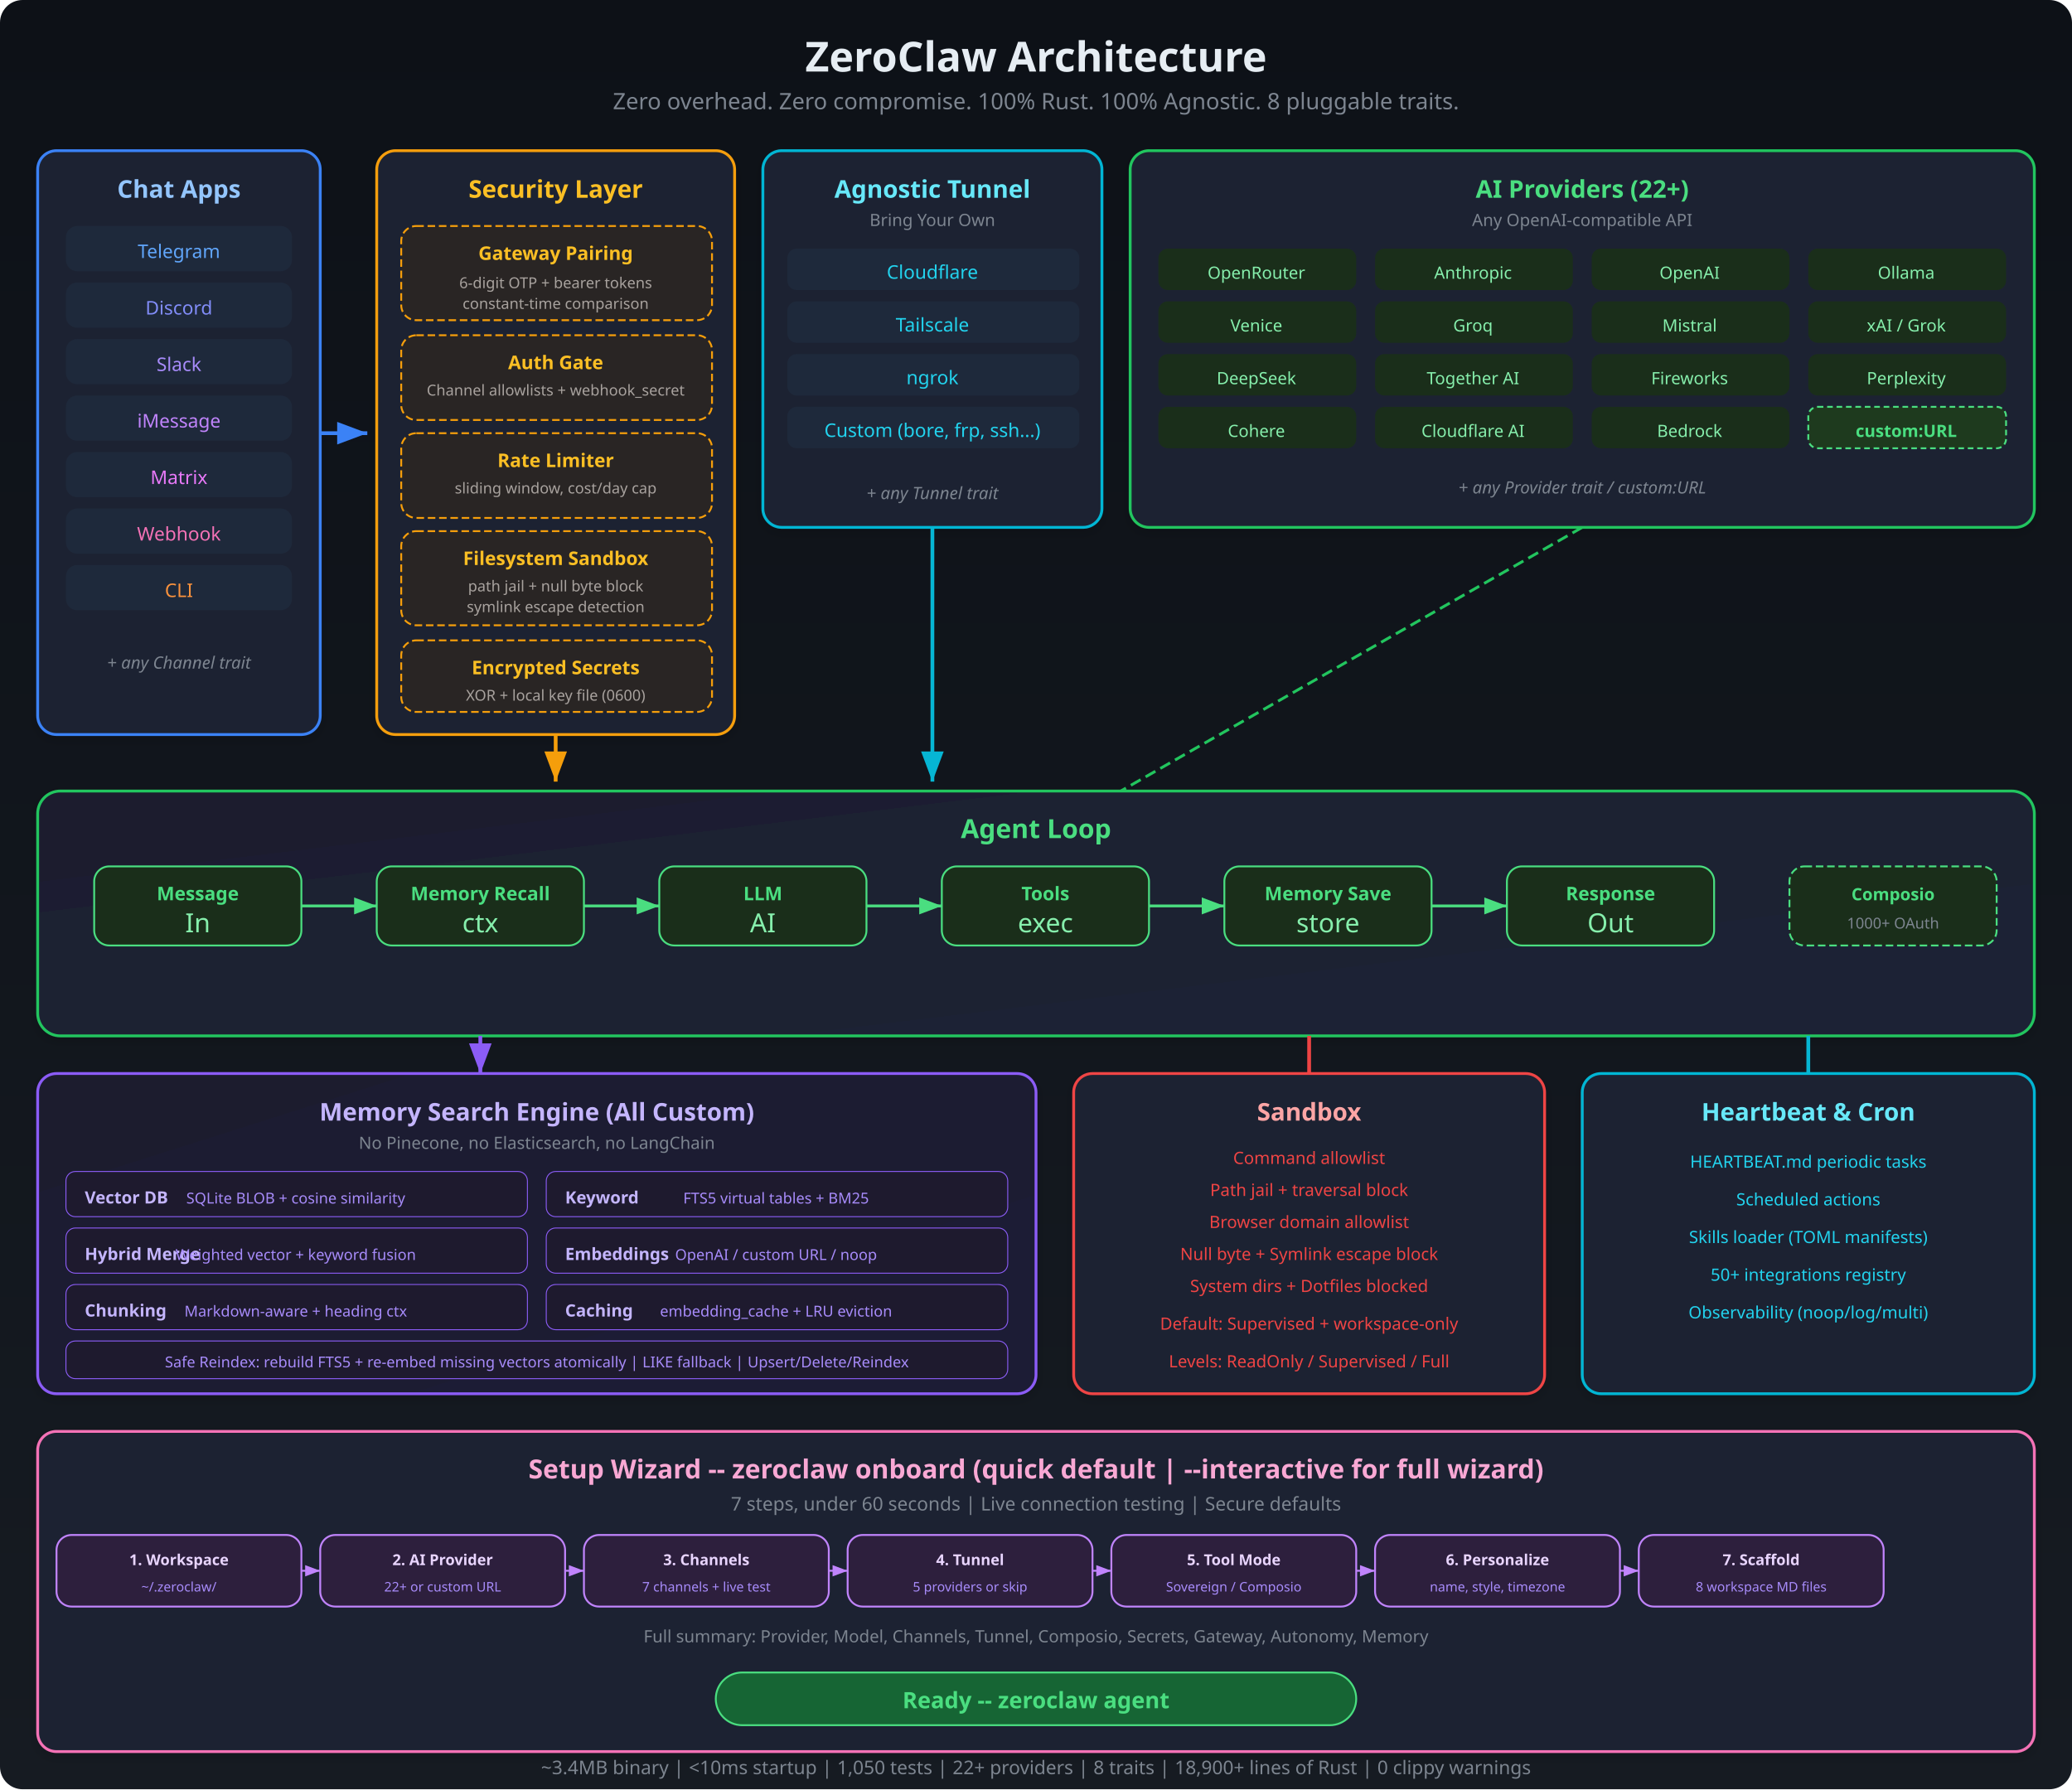
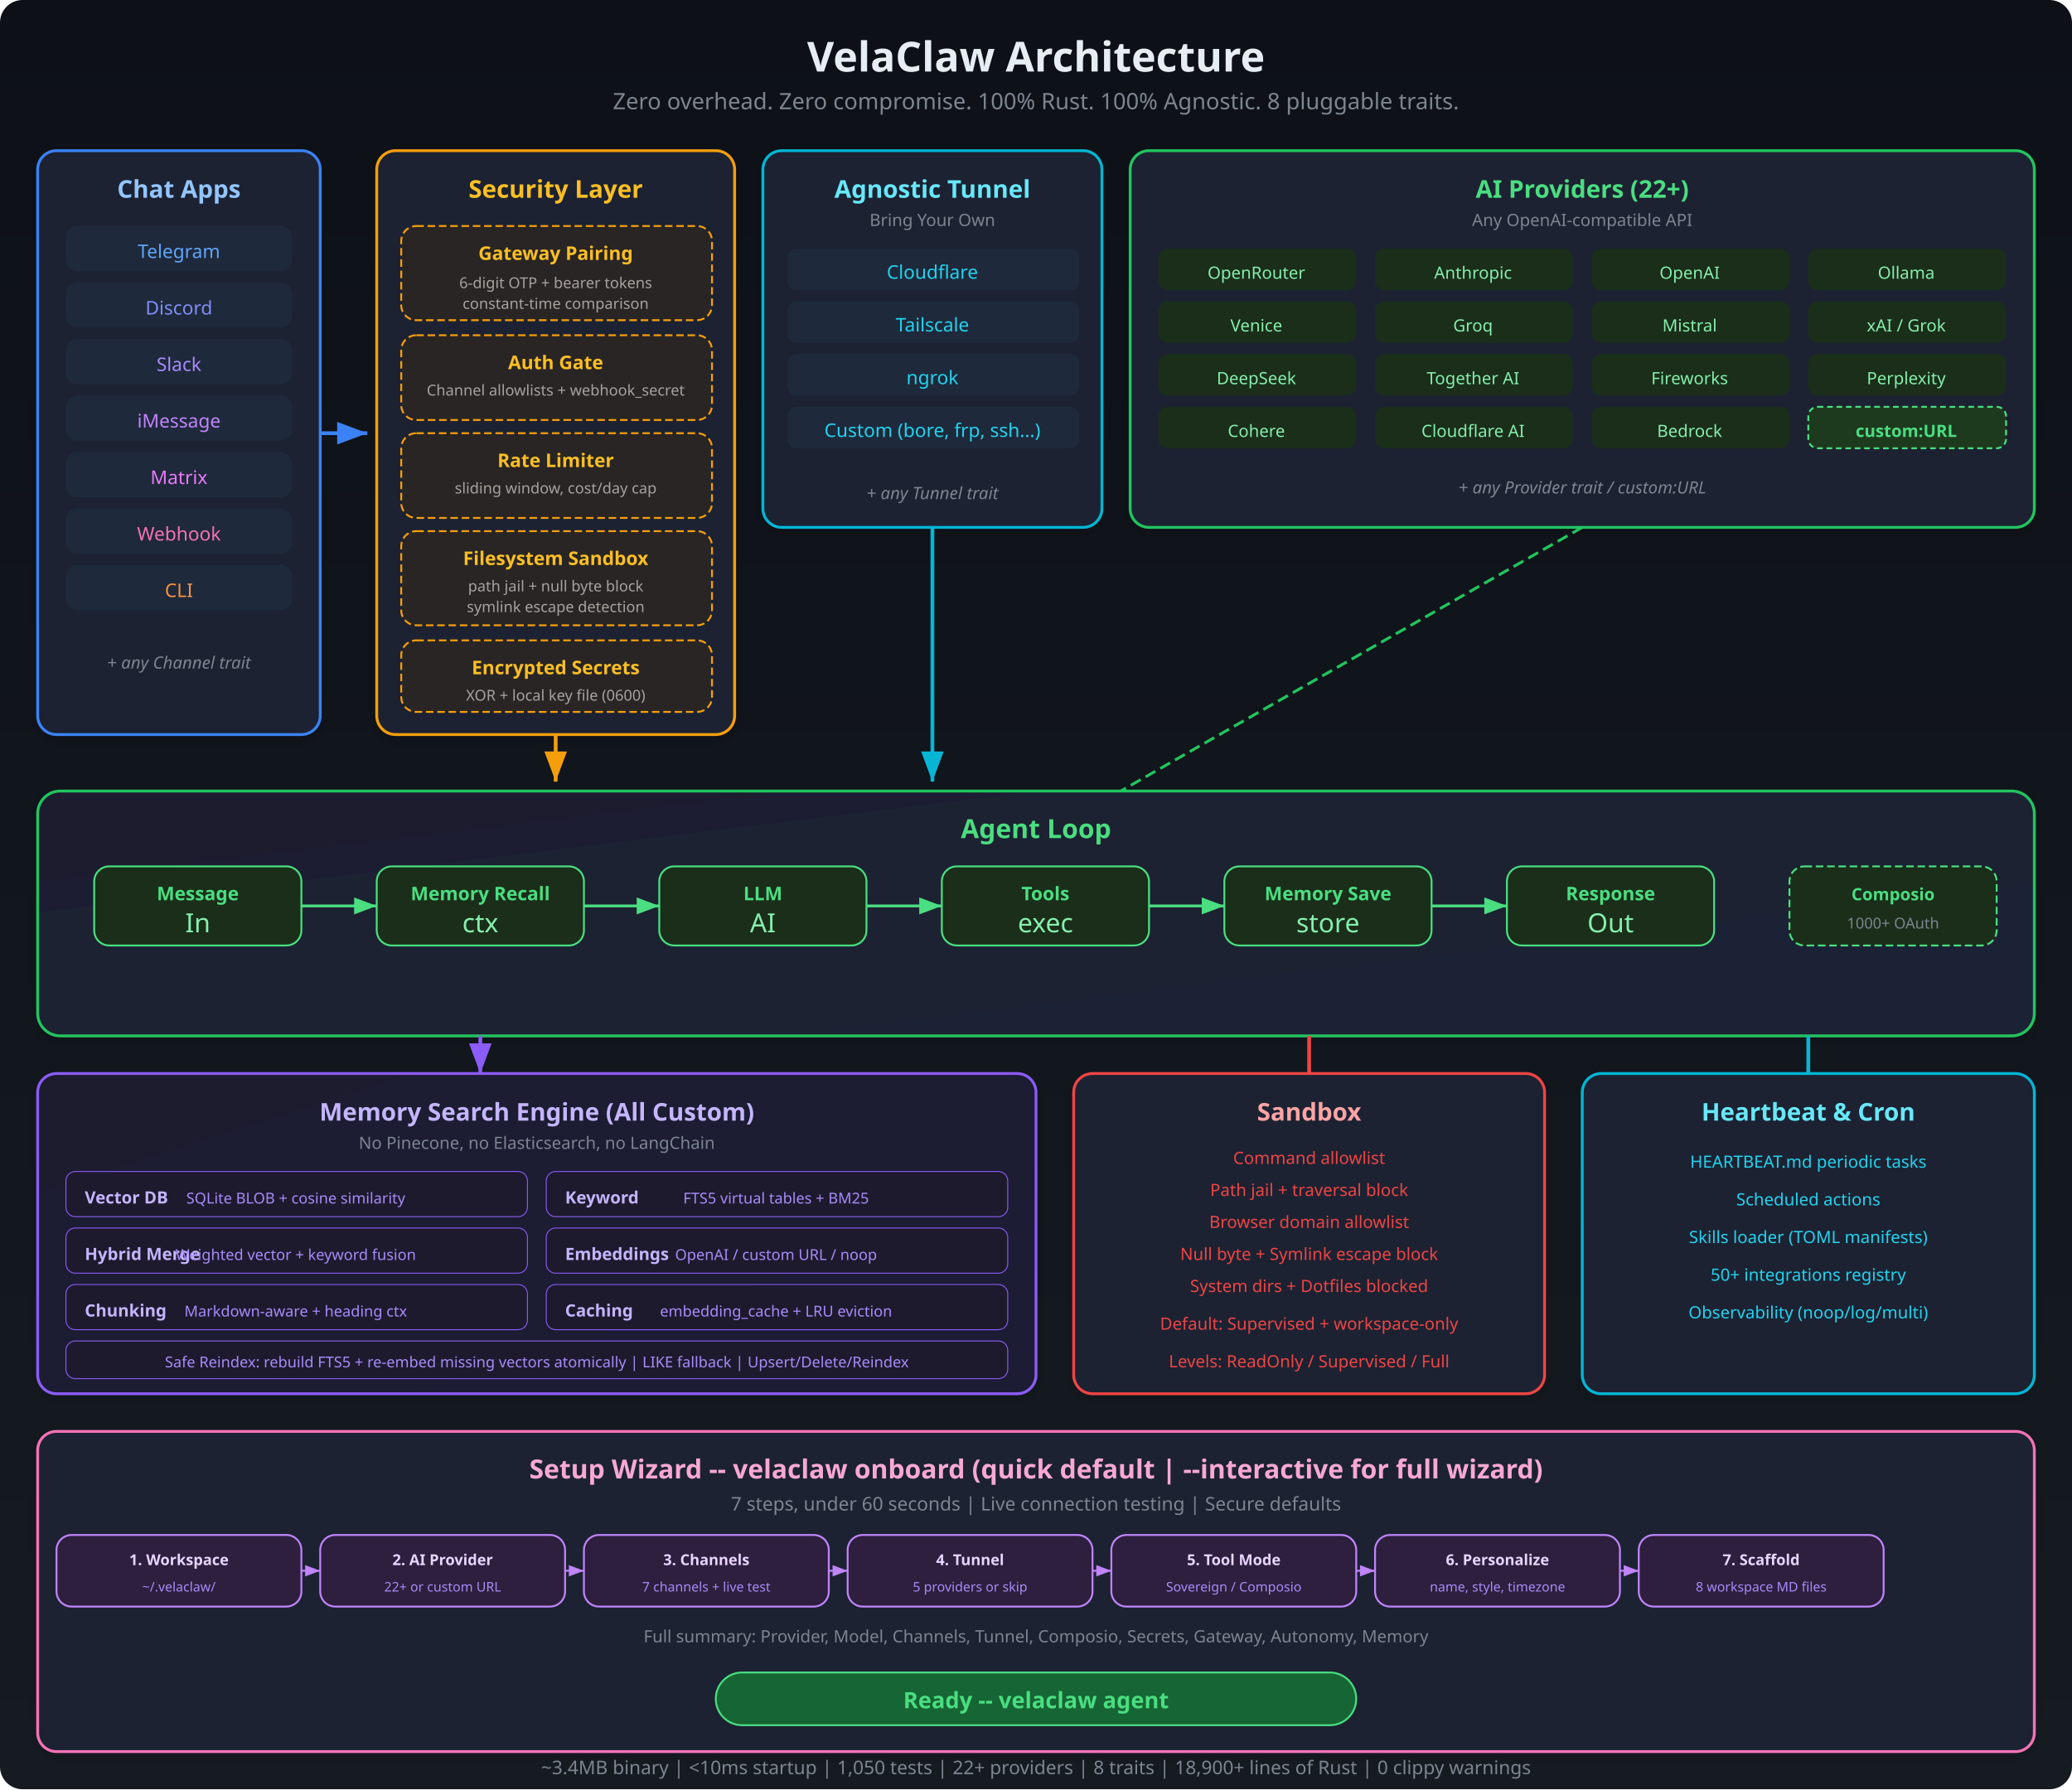
<svg xmlns="http://www.w3.org/2000/svg" viewBox="0 0 1100 950" font-family="'Segoe UI', system-ui, -apple-system, sans-serif">
  <defs>
    <filter id="shadow" x="-4%" y="-4%" width="108%" height="108%">
      <feDropShadow dx="0" dy="2" stdDeviation="3" flood-opacity="0.15" />
    </filter>
    <linearGradient id="bgGrad" x1="0" y1="0" x2="0" y2="1">
      <stop offset="0%" stop-color="#0d1117" />
      <stop offset="100%" stop-color="#161b22" />
    </linearGradient>
    <linearGradient id="agentGrad" x1="0" y1="0" x2="1" y2="1">
      <stop offset="0%" stop-color="#1a1e2e" />
      <stop offset="100%" stop-color="#1e2436" />
    </linearGradient>
    <linearGradient id="memGrad" x1="0" y1="0" x2="1" y2="1">
      <stop offset="0%" stop-color="#1a1a2e" />
      <stop offset="100%" stop-color="#1e1e36" />
    </linearGradient>
    <marker id="arrowBlue" markerWidth="8" markerHeight="6" refX="8" refY="3" orient="auto">
      <path d="M0,0 L8,3 L0,6" fill="#3b82f6" />
    </marker>
    <marker id="arrowAmber" markerWidth="8" markerHeight="6" refX="8" refY="3" orient="auto">
      <path d="M0,0 L8,3 L0,6" fill="#f59e0b" />
    </marker>
    <marker id="arrowGreen" markerWidth="8" markerHeight="6" refX="8" refY="3" orient="auto">
      <path d="M0,0 L8,3 L0,6" fill="#4ade80" />
    </marker>
    <marker id="arrowCyan" markerWidth="8" markerHeight="6" refX="8" refY="3" orient="auto">
      <path d="M0,0 L8,3 L0,6" fill="#06b6d4" />
    </marker>
    <marker id="arrowPurple" markerWidth="8" markerHeight="6" refX="8" refY="3" orient="auto">
      <path d="M0,0 L8,3 L0,6" fill="#c084fc" />
    </marker>
    <marker id="arrowViolet" markerWidth="8" markerHeight="6" refX="8" refY="3" orient="auto">
      <path d="M0,0 L8,3 L0,6" fill="#8b5cf6" />
    </marker>
  </defs>
  <rect width="1100" height="950" rx="12" fill="url(#bgGrad)" />
-   <text x="550" y="38" text-anchor="middle" fill="#e6edf3" font-size="22" font-weight="700">ZeroClaw Architecture</text>
+   <text x="550" y="38" text-anchor="middle" fill="#e6edf3" font-size="22" font-weight="700">VelaClaw Architecture</text>
  <text x="550" y="58" text-anchor="middle" fill="#7d8590" font-size="12">Zero overhead. Zero compromise. 100% Rust. 100% Agnostic. 8 pluggable traits.</text>
  <rect x="20" y="80" width="150" height="310" rx="10" fill="#1c2333" stroke="#3b82f6" stroke-width="1.5" filter="url(#shadow)" />
  <text x="95" y="105" text-anchor="middle" fill="#93c5fd" font-size="13" font-weight="600">Chat Apps</text>
  <rect x="35" y="120" width="120" height="24" rx="6" fill="#1e293b" />
  <text x="95" y="137" text-anchor="middle" fill="#60a5fa" font-size="10">Telegram</text>
  <rect x="35" y="150" width="120" height="24" rx="6" fill="#1e293b" />
  <text x="95" y="167" text-anchor="middle" fill="#818cf8" font-size="10">Discord</text>
  <rect x="35" y="180" width="120" height="24" rx="6" fill="#1e293b" />
  <text x="95" y="197" text-anchor="middle" fill="#a78bfa" font-size="10">Slack</text>
  <rect x="35" y="210" width="120" height="24" rx="6" fill="#1e293b" />
  <text x="95" y="227" text-anchor="middle" fill="#c084fc" font-size="10">iMessage</text>
  <rect x="35" y="240" width="120" height="24" rx="6" fill="#1e293b" />
  <text x="95" y="257" text-anchor="middle" fill="#e879f9" font-size="10">Matrix</text>
  <rect x="35" y="270" width="120" height="24" rx="6" fill="#1e293b" />
  <text x="95" y="287" text-anchor="middle" fill="#f472b6" font-size="10">Webhook</text>
  <rect x="35" y="300" width="120" height="24" rx="6" fill="#1e293b" />
  <text x="95" y="317" text-anchor="middle" fill="#fb923c" font-size="10">CLI</text>
  <text x="95" y="355" text-anchor="middle" fill="#7d8590" font-size="9" font-style="italic">+ any Channel trait</text>
  <line x1="170" y1="230" x2="195" y2="230" stroke="#3b82f6" stroke-width="2" marker-end="url(#arrowBlue)" />
  <rect x="200" y="80" width="190" height="310" rx="10" fill="#1c2333" stroke="#f59e0b" stroke-width="1.5" filter="url(#shadow)" />
  <text x="295" y="105" text-anchor="middle" fill="#fbbf24" font-size="13" font-weight="600">Security Layer</text>
  <rect x="213" y="120" width="165" height="50" rx="8" fill="#292524" stroke="#f59e0b" stroke-width="1" stroke-dasharray="4,2" />
  <text x="295" y="138" text-anchor="middle" fill="#fbbf24" font-size="10" font-weight="600">Gateway Pairing</text>
  <text x="295" y="153" text-anchor="middle" fill="#a8a29e" font-size="8">6-digit OTP + bearer tokens</text>
  <text x="295" y="164" text-anchor="middle" fill="#a8a29e" font-size="8">constant-time comparison</text>
  <rect x="213" y="178" width="165" height="45" rx="8" fill="#292524" stroke="#f59e0b" stroke-width="1" stroke-dasharray="4,2" />
  <text x="295" y="196" text-anchor="middle" fill="#fbbf24" font-size="10" font-weight="600">Auth Gate</text>
  <text x="295" y="210" text-anchor="middle" fill="#a8a29e" font-size="8">Channel allowlists + webhook_secret</text>
  <rect x="213" y="230" width="165" height="45" rx="8" fill="#292524" stroke="#f59e0b" stroke-width="1" stroke-dasharray="4,2" />
  <text x="295" y="248" text-anchor="middle" fill="#fbbf24" font-size="10" font-weight="600">Rate Limiter</text>
  <text x="295" y="262" text-anchor="middle" fill="#a8a29e" font-size="8">sliding window, cost/day cap</text>
  <rect x="213" y="282" width="165" height="50" rx="8" fill="#292524" stroke="#f59e0b" stroke-width="1" stroke-dasharray="4,2" />
  <text x="295" y="300" text-anchor="middle" fill="#fbbf24" font-size="10" font-weight="600">Filesystem Sandbox</text>
  <text x="295" y="314" text-anchor="middle" fill="#a8a29e" font-size="8">path jail + null byte block</text>
  <text x="295" y="325" text-anchor="middle" fill="#a8a29e" font-size="8">symlink escape detection</text>
  <rect x="213" y="340" width="165" height="38" rx="8" fill="#292524" stroke="#f59e0b" stroke-width="1" stroke-dasharray="4,2" />
  <text x="295" y="358" text-anchor="middle" fill="#fbbf24" font-size="10" font-weight="600">Encrypted Secrets</text>
  <text x="295" y="372" text-anchor="middle" fill="#a8a29e" font-size="8">XOR + local key file (0600)</text>
  <line x1="295" y1="390" x2="295" y2="415" stroke="#f59e0b" stroke-width="2" marker-end="url(#arrowAmber)" />
  <rect x="405" y="80" width="180" height="200" rx="10" fill="#1c2333" stroke="#06b6d4" stroke-width="1.5" filter="url(#shadow)" />
  <text x="495" y="105" text-anchor="middle" fill="#67e8f9" font-size="13" font-weight="600">Agnostic Tunnel</text>
  <text x="495" y="120" text-anchor="middle" fill="#7d8590" font-size="9">Bring Your Own</text>
  <rect x="418" y="132" width="155" height="22" rx="5" fill="#1e293b" />
  <text x="495" y="148" text-anchor="middle" fill="#22d3ee" font-size="10">Cloudflare</text>
  <rect x="418" y="160" width="155" height="22" rx="5" fill="#1e293b" />
  <text x="495" y="176" text-anchor="middle" fill="#22d3ee" font-size="10">Tailscale</text>
  <rect x="418" y="188" width="155" height="22" rx="5" fill="#1e293b" />
  <text x="495" y="204" text-anchor="middle" fill="#22d3ee" font-size="10">ngrok</text>
  <rect x="418" y="216" width="155" height="22" rx="5" fill="#1e293b" />
  <text x="495" y="232" text-anchor="middle" fill="#22d3ee" font-size="10">Custom (bore, frp, ssh...)</text>
  <text x="495" y="265" text-anchor="middle" fill="#7d8590" font-size="9" font-style="italic">+ any Tunnel trait</text>
  <line x1="495" y1="280" x2="495" y2="415" stroke="#06b6d4" stroke-width="2" marker-end="url(#arrowCyan)" />
  <rect x="600" y="80" width="480" height="200" rx="10" fill="#1c2333" stroke="#22c55e" stroke-width="1.5" filter="url(#shadow)" />
  <text x="840" y="105" text-anchor="middle" fill="#4ade80" font-size="13" font-weight="600">AI Providers (22+)</text>
  <text x="840" y="120" text-anchor="middle" fill="#7d8590" font-size="9">Any OpenAI-compatible API</text>
  <rect x="615" y="132" width="105" height="22" rx="5" fill="#1a2e1a" />
  <text x="667" y="148" text-anchor="middle" fill="#86efac" font-size="9">OpenRouter</text>
  <rect x="730" y="132" width="105" height="22" rx="5" fill="#1a2e1a" />
  <text x="782" y="148" text-anchor="middle" fill="#86efac" font-size="9">Anthropic</text>
  <rect x="845" y="132" width="105" height="22" rx="5" fill="#1a2e1a" />
  <text x="897" y="148" text-anchor="middle" fill="#86efac" font-size="9">OpenAI</text>
  <rect x="960" y="132" width="105" height="22" rx="5" fill="#1a2e1a" />
  <text x="1012" y="148" text-anchor="middle" fill="#86efac" font-size="9">Ollama</text>
  <rect x="615" y="160" width="105" height="22" rx="5" fill="#1a2e1a" />
  <text x="667" y="176" text-anchor="middle" fill="#86efac" font-size="9">Venice</text>
  <rect x="730" y="160" width="105" height="22" rx="5" fill="#1a2e1a" />
  <text x="782" y="176" text-anchor="middle" fill="#86efac" font-size="9">Groq</text>
  <rect x="845" y="160" width="105" height="22" rx="5" fill="#1a2e1a" />
  <text x="897" y="176" text-anchor="middle" fill="#86efac" font-size="9">Mistral</text>
  <rect x="960" y="160" width="105" height="22" rx="5" fill="#1a2e1a" />
  <text x="1012" y="176" text-anchor="middle" fill="#86efac" font-size="9">xAI / Grok</text>
  <rect x="615" y="188" width="105" height="22" rx="5" fill="#1a2e1a" />
  <text x="667" y="204" text-anchor="middle" fill="#86efac" font-size="9">DeepSeek</text>
  <rect x="730" y="188" width="105" height="22" rx="5" fill="#1a2e1a" />
  <text x="782" y="204" text-anchor="middle" fill="#86efac" font-size="9">Together AI</text>
  <rect x="845" y="188" width="105" height="22" rx="5" fill="#1a2e1a" />
  <text x="897" y="204" text-anchor="middle" fill="#86efac" font-size="9">Fireworks</text>
  <rect x="960" y="188" width="105" height="22" rx="5" fill="#1a2e1a" />
  <text x="1012" y="204" text-anchor="middle" fill="#86efac" font-size="9">Perplexity</text>
  <rect x="615" y="216" width="105" height="22" rx="5" fill="#1a2e1a" />
  <text x="667" y="232" text-anchor="middle" fill="#86efac" font-size="9">Cohere</text>
  <rect x="730" y="216" width="105" height="22" rx="5" fill="#1a2e1a" />
  <text x="782" y="232" text-anchor="middle" fill="#86efac" font-size="9">Cloudflare AI</text>
  <rect x="845" y="216" width="105" height="22" rx="5" fill="#1a2e1a" />
  <text x="897" y="232" text-anchor="middle" fill="#86efac" font-size="9">Bedrock</text>
  <rect x="960" y="216" width="105" height="22" rx="5" fill="#1e3a1e" stroke="#4ade80" stroke-width="1" stroke-dasharray="3,2" />
  <text x="1012" y="232" text-anchor="middle" fill="#4ade80" font-size="9" font-weight="600">custom:URL</text>
  <text x="840" y="262" text-anchor="middle" fill="#7d8590" font-size="9" font-style="italic">+ any Provider trait / custom:URL</text>
  <line x1="840" y1="280" x2="560" y2="440" stroke="#22c55e" stroke-width="1.5" stroke-dasharray="6,3" marker-end="url(#arrowGreen)" />
  <rect x="20" y="420" width="1060" height="130" rx="12" fill="url(#agentGrad)" stroke="#22c55e" stroke-width="1.5" filter="url(#shadow)" />
  <text x="550" y="445" text-anchor="middle" fill="#4ade80" font-size="14" font-weight="700">Agent Loop</text>
  <rect x="50" y="460" width="110" height="42" rx="8" fill="#1a2e1a" stroke="#4ade80" stroke-width="1" />
  <text x="105" y="478" text-anchor="middle" fill="#4ade80" font-size="10" font-weight="600">Message</text>
  <text x="105" y="495" text-anchor="middle" fill="#86efac" font-size="14">In</text>
  <rect x="200" y="460" width="110" height="42" rx="8" fill="#1a2e1a" stroke="#4ade80" stroke-width="1" />
  <text x="255" y="478" text-anchor="middle" fill="#4ade80" font-size="10" font-weight="600">Memory Recall</text>
  <text x="255" y="495" text-anchor="middle" fill="#86efac" font-size="14">ctx</text>
  <rect x="350" y="460" width="110" height="42" rx="8" fill="#1a2e1a" stroke="#4ade80" stroke-width="1" />
  <text x="405" y="478" text-anchor="middle" fill="#4ade80" font-size="10" font-weight="600">LLM</text>
  <text x="405" y="495" text-anchor="middle" fill="#86efac" font-size="14">AI</text>
  <rect x="500" y="460" width="110" height="42" rx="8" fill="#1a2e1a" stroke="#4ade80" stroke-width="1" />
  <text x="555" y="478" text-anchor="middle" fill="#4ade80" font-size="10" font-weight="600">Tools</text>
  <text x="555" y="495" text-anchor="middle" fill="#86efac" font-size="14">exec</text>
  <rect x="650" y="460" width="110" height="42" rx="8" fill="#1a2e1a" stroke="#4ade80" stroke-width="1" />
  <text x="705" y="478" text-anchor="middle" fill="#4ade80" font-size="10" font-weight="600">Memory Save</text>
  <text x="705" y="495" text-anchor="middle" fill="#86efac" font-size="14">store</text>
  <rect x="800" y="460" width="110" height="42" rx="8" fill="#1a2e1a" stroke="#4ade80" stroke-width="1" />
  <text x="855" y="478" text-anchor="middle" fill="#4ade80" font-size="10" font-weight="600">Response</text>
  <text x="855" y="495" text-anchor="middle" fill="#86efac" font-size="14">Out</text>
  <rect x="950" y="460" width="110" height="42" rx="8" fill="#1a2e1a" stroke="#4ade80" stroke-width="1" stroke-dasharray="4,2" />
  <text x="1005" y="478" text-anchor="middle" fill="#4ade80" font-size="9" font-weight="600">Composio</text>
  <text x="1005" y="493" text-anchor="middle" fill="#7d8590" font-size="8">1000+ OAuth</text>
  <line x1="160" y1="481" x2="200" y2="481" stroke="#4ade80" stroke-width="1.5" marker-end="url(#arrowGreen)" />
  <line x1="310" y1="481" x2="350" y2="481" stroke="#4ade80" stroke-width="1.5" marker-end="url(#arrowGreen)" />
  <line x1="460" y1="481" x2="500" y2="481" stroke="#4ade80" stroke-width="1.5" marker-end="url(#arrowGreen)" />
  <line x1="610" y1="481" x2="650" y2="481" stroke="#4ade80" stroke-width="1.5" marker-end="url(#arrowGreen)" />
  <line x1="760" y1="481" x2="800" y2="481" stroke="#4ade80" stroke-width="1.5" marker-end="url(#arrowGreen)" />
  <rect x="20" y="570" width="530" height="170" rx="10" fill="url(#memGrad)" stroke="#8b5cf6" stroke-width="1.5" filter="url(#shadow)" />
  <text x="285" y="595" text-anchor="middle" fill="#c4b5fd" font-size="13" font-weight="700">Memory Search Engine (All Custom)</text>
  <text x="285" y="610" text-anchor="middle" fill="#7d8590" font-size="9">No Pinecone, no Elasticsearch, no LangChain</text>
  <rect x="35" y="622" width="245" height="24" rx="5" fill="#1e1a2e" stroke="#8b5cf6" stroke-width="0.5" />
  <text x="45" y="639" fill="#c4b5fd" font-size="9" font-weight="600">Vector DB</text>
  <text x="157" y="639" text-anchor="middle" fill="#a78bfa" font-size="8">SQLite BLOB + cosine similarity</text>
  <rect x="290" y="622" width="245" height="24" rx="5" fill="#1e1a2e" stroke="#8b5cf6" stroke-width="0.5" />
  <text x="300" y="639" fill="#c4b5fd" font-size="9" font-weight="600">Keyword</text>
  <text x="412" y="639" text-anchor="middle" fill="#a78bfa" font-size="8">FTS5 virtual tables + BM25</text>
  <rect x="35" y="652" width="245" height="24" rx="5" fill="#1e1a2e" stroke="#8b5cf6" stroke-width="0.5" />
  <text x="45" y="669" fill="#c4b5fd" font-size="9" font-weight="600">Hybrid Merge</text>
  <text x="157" y="669" text-anchor="middle" fill="#a78bfa" font-size="8">Weighted vector + keyword fusion</text>
  <rect x="290" y="652" width="245" height="24" rx="5" fill="#1e1a2e" stroke="#8b5cf6" stroke-width="0.5" />
  <text x="300" y="669" fill="#c4b5fd" font-size="9" font-weight="600">Embeddings</text>
  <text x="412" y="669" text-anchor="middle" fill="#a78bfa" font-size="8">OpenAI / custom URL / noop</text>
  <rect x="35" y="682" width="245" height="24" rx="5" fill="#1e1a2e" stroke="#8b5cf6" stroke-width="0.5" />
  <text x="45" y="699" fill="#c4b5fd" font-size="9" font-weight="600">Chunking</text>
  <text x="157" y="699" text-anchor="middle" fill="#a78bfa" font-size="8">Markdown-aware + heading ctx</text>
  <rect x="290" y="682" width="245" height="24" rx="5" fill="#1e1a2e" stroke="#8b5cf6" stroke-width="0.5" />
  <text x="300" y="699" fill="#c4b5fd" font-size="9" font-weight="600">Caching</text>
  <text x="412" y="699" text-anchor="middle" fill="#a78bfa" font-size="8">embedding_cache + LRU eviction</text>
  <rect x="35" y="712" width="500" height="20" rx="5" fill="#1e1a2e" stroke="#8b5cf6" stroke-width="0.5" />
  <text x="285" y="726" text-anchor="middle" fill="#a78bfa" font-size="8">Safe Reindex: rebuild FTS5 + re-embed missing vectors atomically | LIKE fallback | Upsert/Delete/Reindex</text>
  <line x1="255" y1="550" x2="255" y2="570" stroke="#8b5cf6" stroke-width="2" marker-end="url(#arrowViolet)" />
  <rect x="570" y="570" width="250" height="170" rx="10" fill="#1c2333" stroke="#ef4444" stroke-width="1.5" filter="url(#shadow)" />
  <text x="695" y="595" text-anchor="middle" fill="#fca5a5" font-size="13" font-weight="600">Sandbox</text>
  <text x="695" y="618" text-anchor="middle" fill="#ef4444" font-size="9">Command allowlist</text>
  <text x="695" y="635" text-anchor="middle" fill="#ef4444" font-size="9">Path jail + traversal block</text>
  <text x="695" y="652" text-anchor="middle" fill="#ef4444" font-size="9">Browser domain allowlist</text>
  <text x="695" y="669" text-anchor="middle" fill="#ef4444" font-size="9">Null byte + Symlink escape block</text>
  <text x="695" y="686" text-anchor="middle" fill="#ef4444" font-size="9">System dirs + Dotfiles blocked</text>
  <text x="695" y="706" text-anchor="middle" fill="#ef4444" font-size="9">Default: Supervised + workspace-only</text>
  <text x="695" y="726" text-anchor="middle" fill="#ef4444" font-size="9">Levels: ReadOnly / Supervised / Full</text>
  <line x1="695" y1="550" x2="695" y2="570" stroke="#ef4444" stroke-width="2" />
  <rect x="840" y="570" width="240" height="170" rx="10" fill="#1c2333" stroke="#06b6d4" stroke-width="1.5" filter="url(#shadow)" />
  <text x="960" y="595" text-anchor="middle" fill="#67e8f9" font-size="13" font-weight="600">Heartbeat &amp; Cron</text>
  <text x="960" y="620" text-anchor="middle" fill="#22d3ee" font-size="9">HEARTBEAT.md periodic tasks</text>
  <text x="960" y="640" text-anchor="middle" fill="#22d3ee" font-size="9">Scheduled actions</text>
  <text x="960" y="660" text-anchor="middle" fill="#22d3ee" font-size="9">Skills loader (TOML manifests)</text>
  <text x="960" y="680" text-anchor="middle" fill="#22d3ee" font-size="9">50+ integrations registry</text>
  <text x="960" y="700" text-anchor="middle" fill="#22d3ee" font-size="9">Observability (noop/log/multi)</text>
  <line x1="960" y1="550" x2="960" y2="570" stroke="#06b6d4" stroke-width="2" />
  <rect x="20" y="760" width="1060" height="170" rx="10" fill="#1c2333" stroke="#f472b6" stroke-width="1.5" filter="url(#shadow)" />
-   <text x="550" y="785" text-anchor="middle" fill="#f9a8d4" font-size="14" font-weight="700">Setup Wizard  --  zeroclaw onboard (quick default | --interactive for full wizard)</text>
+   <text x="550" y="785" text-anchor="middle" fill="#f9a8d4" font-size="14" font-weight="700">Setup Wizard -- velaclaw onboard (quick default | --interactive for full wizard)</text>
  <text x="550" y="802" text-anchor="middle" fill="#7d8590" font-size="10">7 steps, under 60 seconds | Live connection testing | Secure defaults</text>
  <rect x="30" y="815" width="130" height="38" rx="8" fill="#2d1f3d" stroke="#c084fc" stroke-width="1" />
  <text x="95" y="831" text-anchor="middle" fill="#e9d5ff" font-size="8" font-weight="600">1. Workspace</text>
-   <text x="95" y="845" text-anchor="middle" fill="#a78bfa" font-size="7">~/.zeroclaw/</text>
+   <text x="95" y="845" text-anchor="middle" fill="#a78bfa" font-size="7">~/.velaclaw/</text>
  <rect x="170" y="815" width="130" height="38" rx="8" fill="#2d1f3d" stroke="#c084fc" stroke-width="1" />
  <text x="235" y="831" text-anchor="middle" fill="#e9d5ff" font-size="8" font-weight="600">2. AI Provider</text>
  <text x="235" y="845" text-anchor="middle" fill="#a78bfa" font-size="7">22+ or custom URL</text>
  <rect x="310" y="815" width="130" height="38" rx="8" fill="#2d1f3d" stroke="#c084fc" stroke-width="1" />
  <text x="375" y="831" text-anchor="middle" fill="#e9d5ff" font-size="8" font-weight="600">3. Channels</text>
  <text x="375" y="845" text-anchor="middle" fill="#a78bfa" font-size="7">7 channels + live test</text>
  <rect x="450" y="815" width="130" height="38" rx="8" fill="#2d1f3d" stroke="#c084fc" stroke-width="1" />
  <text x="515" y="831" text-anchor="middle" fill="#e9d5ff" font-size="8" font-weight="600">4. Tunnel</text>
  <text x="515" y="845" text-anchor="middle" fill="#a78bfa" font-size="7">5 providers or skip</text>
  <rect x="590" y="815" width="130" height="38" rx="8" fill="#2d1f3d" stroke="#c084fc" stroke-width="1" />
  <text x="655" y="831" text-anchor="middle" fill="#e9d5ff" font-size="8" font-weight="600">5. Tool Mode</text>
  <text x="655" y="845" text-anchor="middle" fill="#a78bfa" font-size="7">Sovereign / Composio</text>
  <rect x="730" y="815" width="130" height="38" rx="8" fill="#2d1f3d" stroke="#c084fc" stroke-width="1" />
  <text x="795" y="831" text-anchor="middle" fill="#e9d5ff" font-size="8" font-weight="600">6. Personalize</text>
  <text x="795" y="845" text-anchor="middle" fill="#a78bfa" font-size="7">name, style, timezone</text>
  <rect x="870" y="815" width="130" height="38" rx="8" fill="#2d1f3d" stroke="#c084fc" stroke-width="1" />
  <text x="935" y="831" text-anchor="middle" fill="#e9d5ff" font-size="8" font-weight="600">7. Scaffold</text>
  <text x="935" y="845" text-anchor="middle" fill="#a78bfa" font-size="7">8 workspace MD files</text>
  <line x1="160" y1="834" x2="170" y2="834" stroke="#c084fc" stroke-width="1" marker-end="url(#arrowPurple)" />
  <line x1="300" y1="834" x2="310" y2="834" stroke="#c084fc" stroke-width="1" marker-end="url(#arrowPurple)" />
  <line x1="440" y1="834" x2="450" y2="834" stroke="#c084fc" stroke-width="1" marker-end="url(#arrowPurple)" />
  <line x1="580" y1="834" x2="590" y2="834" stroke="#c084fc" stroke-width="1" marker-end="url(#arrowPurple)" />
  <line x1="720" y1="834" x2="730" y2="834" stroke="#c084fc" stroke-width="1" marker-end="url(#arrowPurple)" />
  <line x1="860" y1="834" x2="870" y2="834" stroke="#c084fc" stroke-width="1" marker-end="url(#arrowPurple)" />
  <text x="550" y="872" text-anchor="middle" fill="#7d8590" font-size="9">Full summary: Provider, Model, Channels, Tunnel, Composio, Secrets, Gateway, Autonomy, Memory</text>
  <rect x="380" y="888" width="340" height="28" rx="14" fill="#166534" stroke="#4ade80" stroke-width="1" />
-   <text x="550" y="907" text-anchor="middle" fill="#4ade80" font-size="12" font-weight="600">Ready -- zeroclaw agent</text>
+   <text x="550" y="907" text-anchor="middle" fill="#4ade80" font-size="12" font-weight="600">Ready -- velaclaw agent</text>
  <text x="550" y="942" text-anchor="middle" fill="#7d8590" font-size="10">~3.4MB binary  |  &lt;10ms startup  |  1,050 tests  |  22+ providers  |  8 traits  |  18,900+ lines of Rust  |  0 clippy warnings</text>
</svg>
